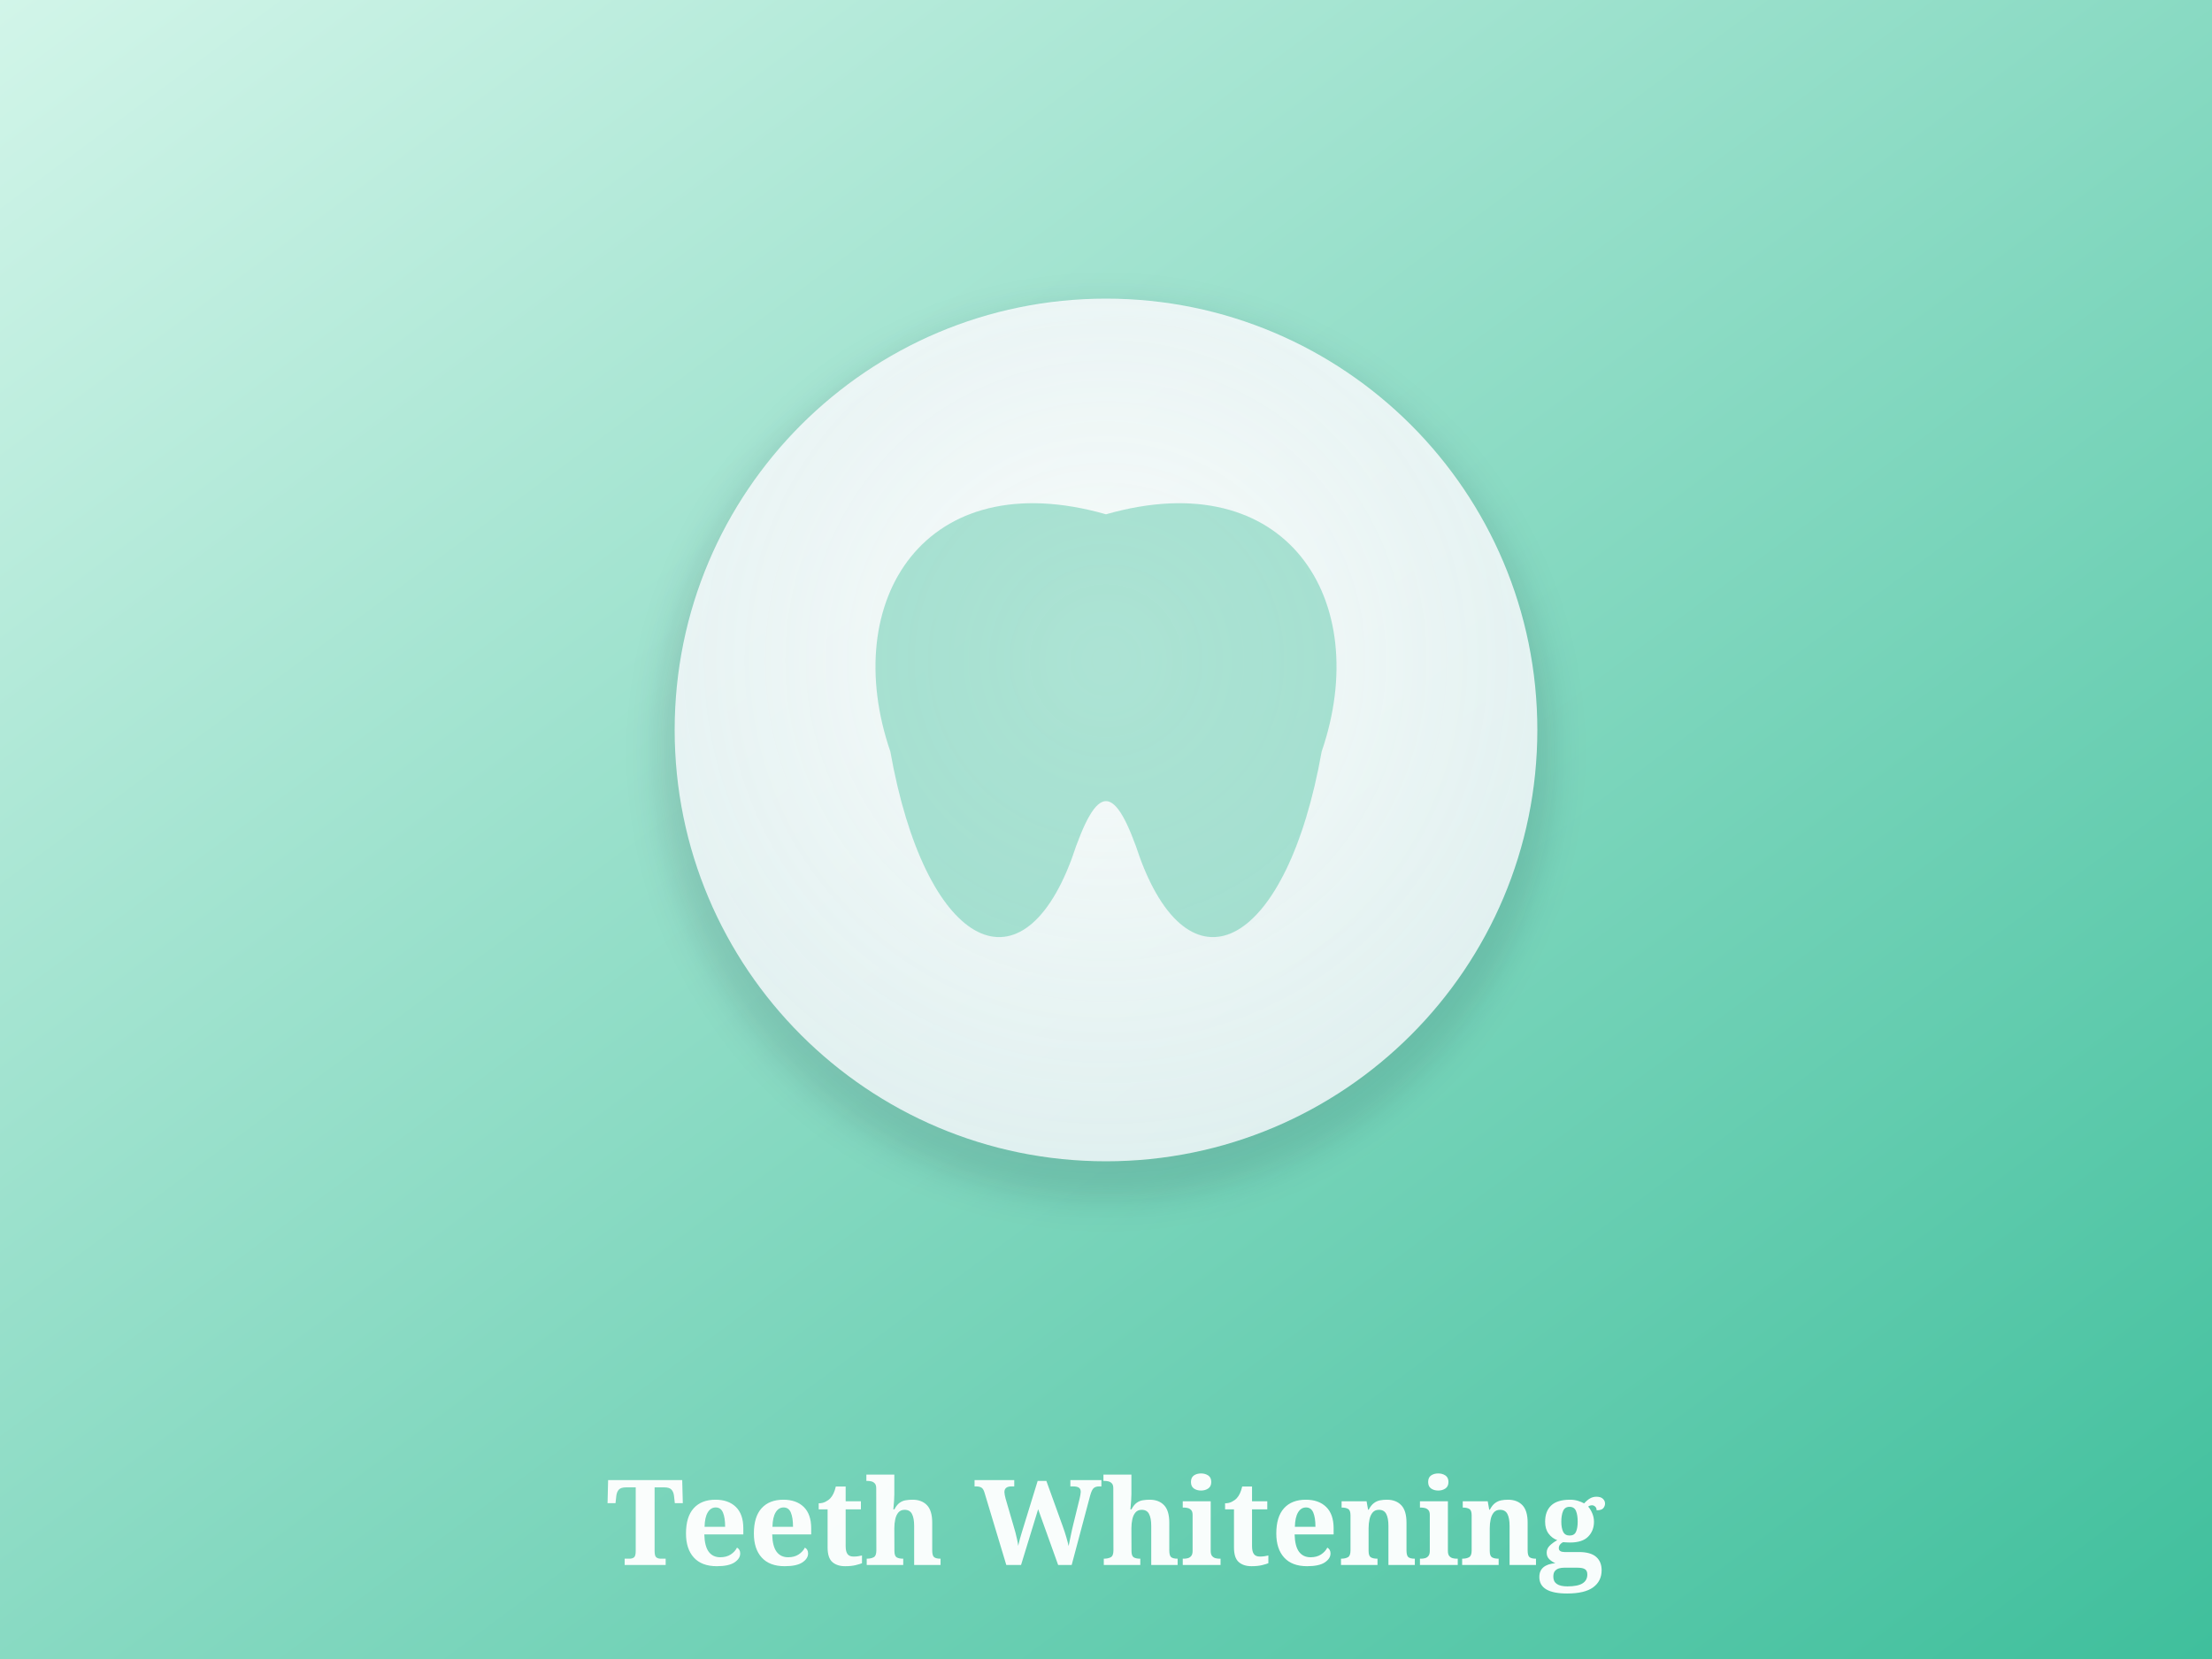
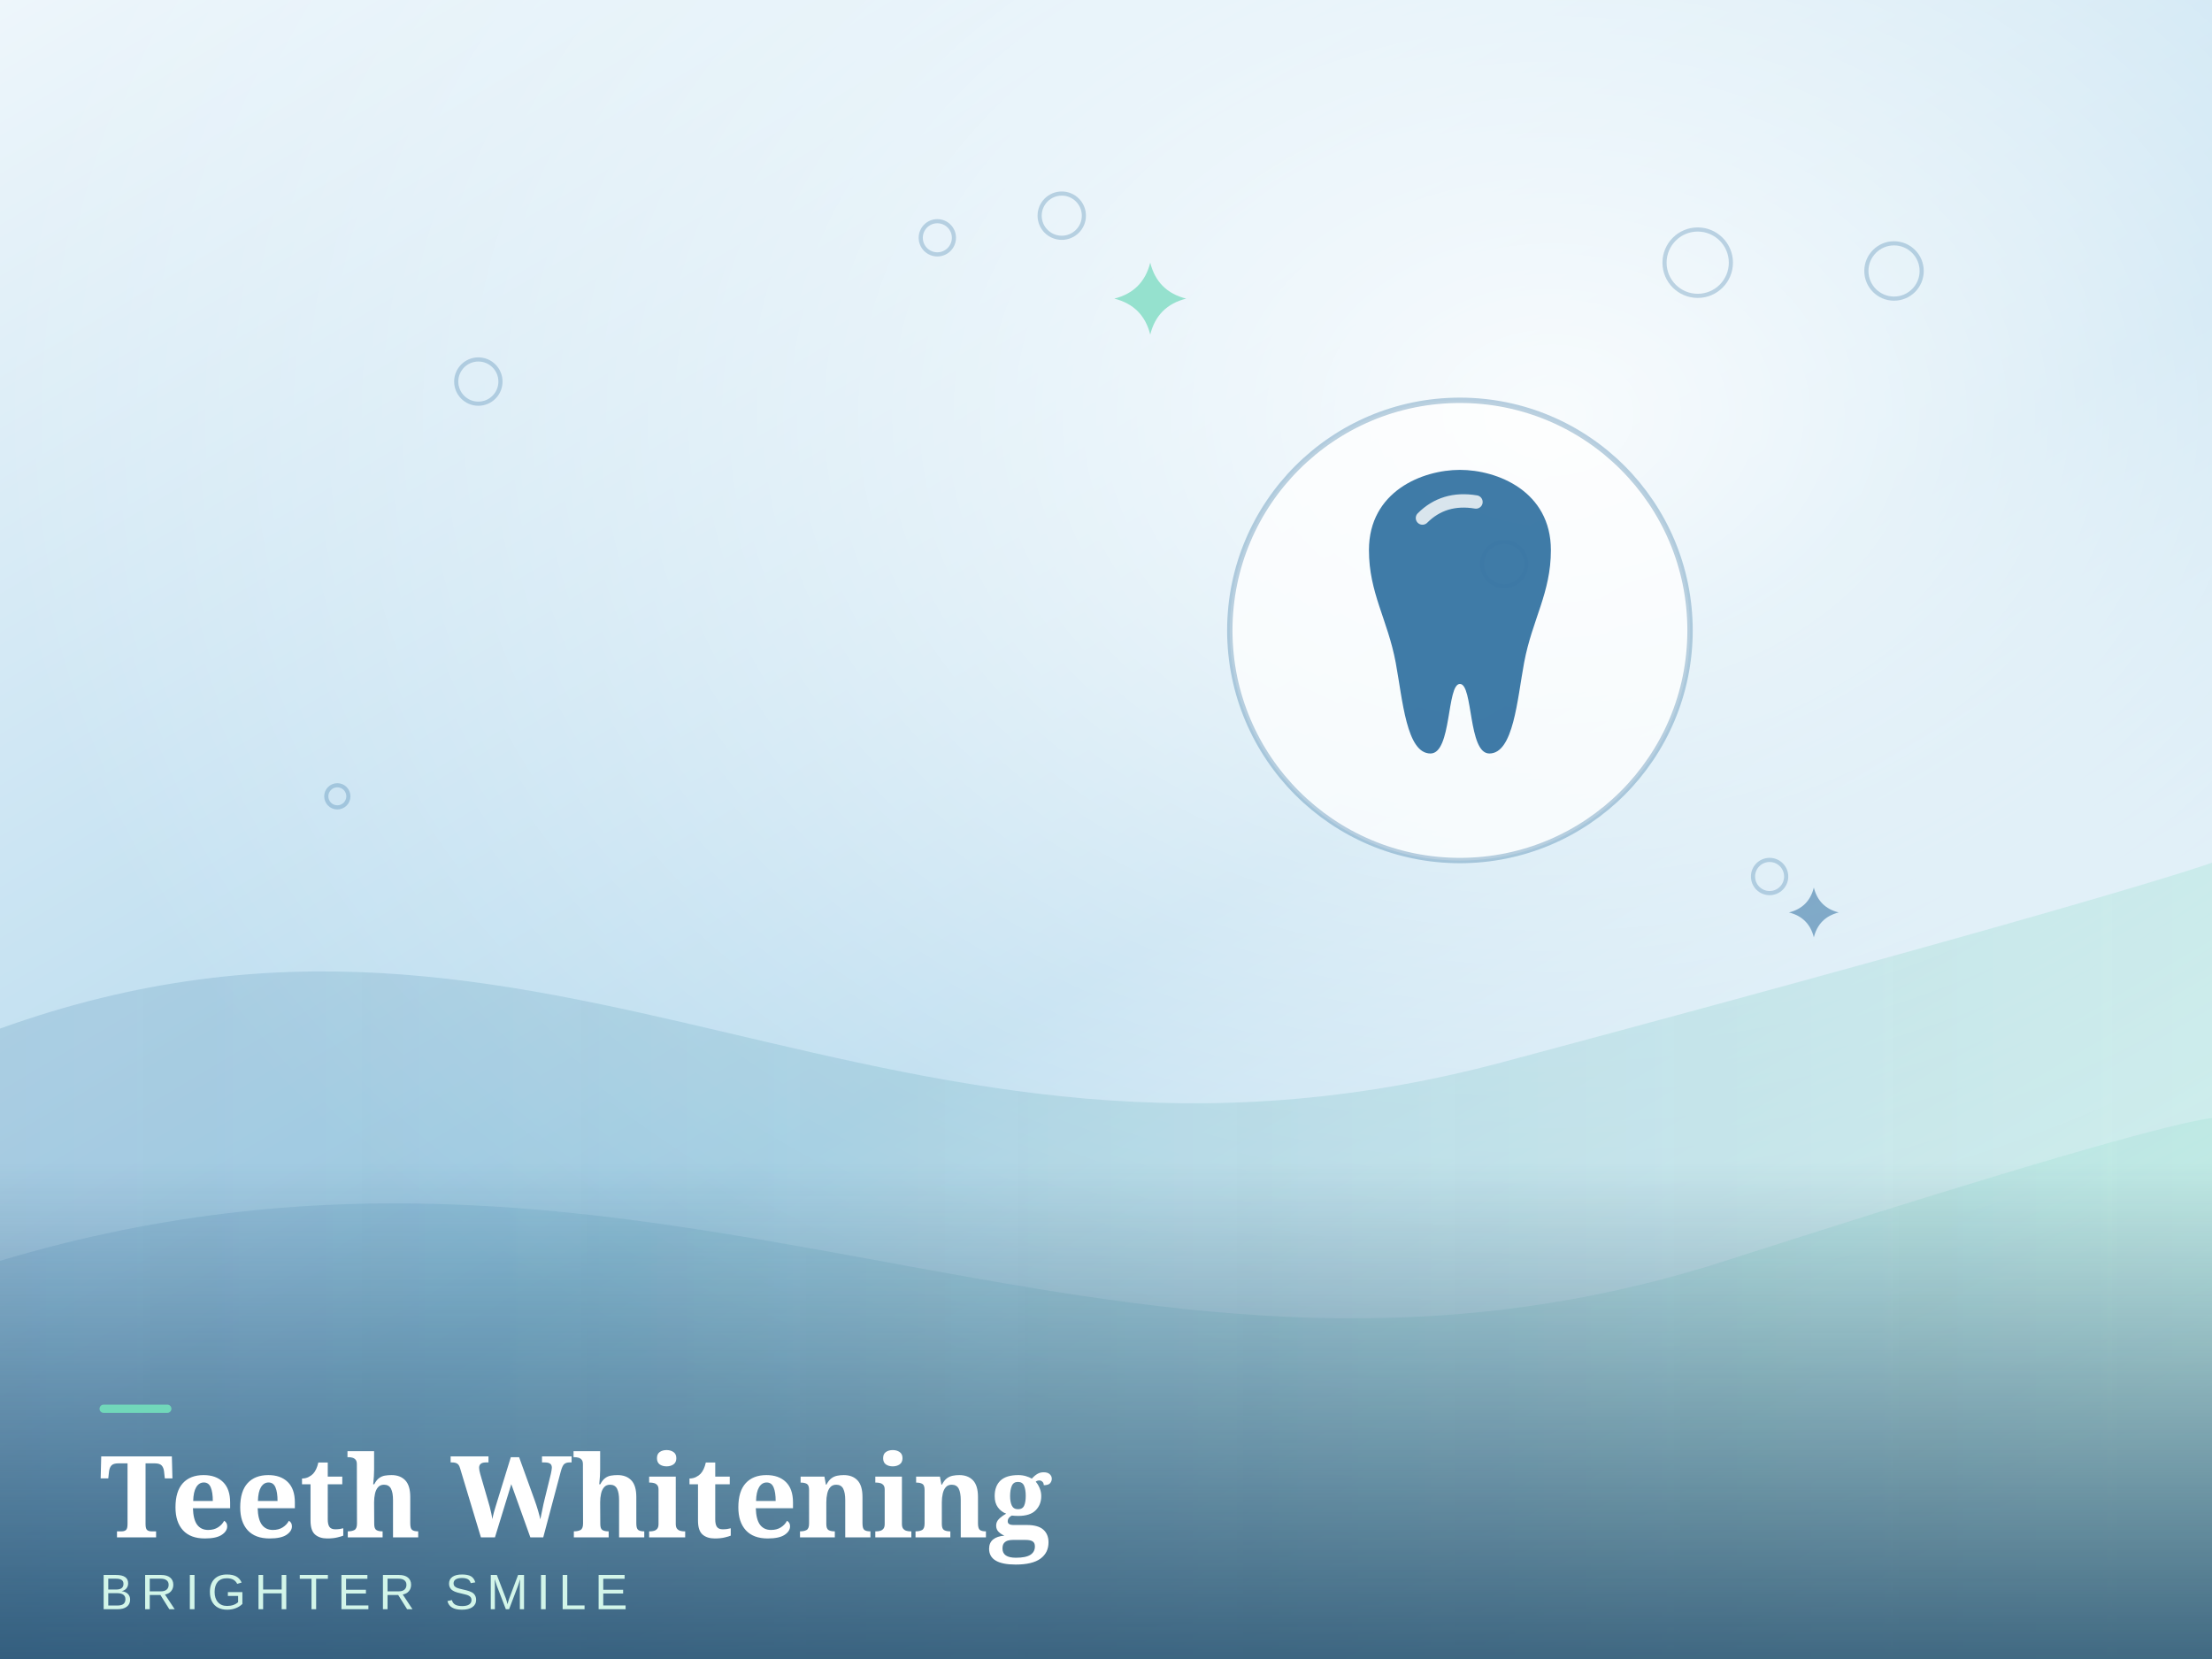
<svg xmlns="http://www.w3.org/2000/svg" width="800" height="600" viewBox="0 0 800 600" role="img" aria-label="Teeth Whitening">
  <defs>
-     <linearGradient id="bg" x1="0" y1="0" x2="1" y2="1">
-       <stop offset="0" stop-color="#d2f5e9" />
-       <stop offset="1" stop-color="#3fbf9c" />
+     <linearGradient id="bg68" x1="0" y1="0" x2="0.8" y2="1">
+       <stop offset="0" stop-color="#eef6fb" />
+       <stop offset="0.6" stop-color="#aed6ec" />
+       <stop offset="1" stop-color="#eef6fb" />
    </linearGradient>
-     <radialGradient id="disc" cx="0.5" cy="0.42" r="0.6">
-       <stop offset="0" stop-color="#fff" stop-opacity="0.95" />
-       <stop offset="1" stop-color="#f3f8fb" stop-opacity="0.85" />
+     <radialGradient id="glow68" cx="0.7" cy="0.25" r="0.7">
+       <stop offset="0" stop-color="#ffffff" stop-opacity="0.9" />
+       <stop offset="1" stop-color="#ffffff" stop-opacity="0" />
    </radialGradient>
-     <filter id="soft" x="-20%" y="-20%" width="140%" height="140%">
-       <feGaussianBlur stdDeviation="6" />
-     </filter>
+     <linearGradient id="wave68" x1="0" y1="0" x2="1" y2="0">
+       <stop offset="0" stop-color="#1f6498" stop-opacity="0.16" />
+       <stop offset="1" stop-color="#71d8ba" stop-opacity="0.2" />
+     </linearGradient>
+     <linearGradient id="fade68" x1="0" y1="0" x2="0" y2="1">
+       <stop offset="0" stop-color="#1c4566" stop-opacity="0" />
+       <stop offset="1" stop-color="#1c4566" stop-opacity="0.78" />
+     </linearGradient>
  </defs>
-   <rect width="800" height="600" fill="url(#bg)" />
-   <circle cx="400" cy="272" r="162" fill="#0f1f2b" opacity="0.12" filter="url(#soft)" />
-   <circle cx="400" cy="264" r="156" fill="url(#disc)" />
-   <g transform="translate(400 264)" opacity="0.9">
-     <path d="M0 -78 C -65.52 -96.72, -96.72 -46.8, -78 7.8 C -65.52 78, -31.2 96.72, -12.48 46.8 C -3.12 18.72, 3.12 18.72, 12.48 46.8 C 31.2 96.72, 65.52 78, 78 7.8 C 96.72 -46.8, 65.52 -96.72, 0 -78 Z" fill="#3fbf9c" opacity="0.45" />
+   <rect width="800" height="600" fill="url(#bg68)" />
+   <rect width="800" height="600" fill="url(#glow68)" />
+   <g>
+     <path d="M0 372 C 200 300, 320 444, 544 384 S 800 312, 800 312 V600 H0 Z" fill="url(#wave68)" />
+     <path d="M0 456 C 240 384, 400 528, 624 456 S 800 408, 800 408 V600 H0 Z" fill="url(#wave68)" opacity="0.8" />
  </g>
-   <text x="400" y="566" text-anchor="middle" font-family="Georgia, serif" font-size="43" font-weight="600" fill="#fff" opacity="0.96">Teeth Whitening</text>
+   <circle cx="173" cy="138" r="8" fill="none" stroke="#1f6498" stroke-opacity="0.25" stroke-width="1.5" />
+   <circle cx="339" cy="86" r="6" fill="none" stroke="#1f6498" stroke-opacity="0.25" stroke-width="1.5" />
+   <circle cx="640" cy="317" r="6" fill="none" stroke="#1f6498" stroke-opacity="0.25" stroke-width="1.5" />
+   <circle cx="384" cy="78" r="8" fill="none" stroke="#1f6498" stroke-opacity="0.25" stroke-width="1.5" />
+   <circle cx="614" cy="95" r="12" fill="none" stroke="#1f6498" stroke-opacity="0.25" stroke-width="1.5" />
+   <circle cx="685" cy="98" r="10" fill="none" stroke="#1f6498" stroke-opacity="0.25" stroke-width="1.5" />
+   <circle cx="122" cy="288" r="4" fill="none" stroke="#1f6498" stroke-opacity="0.25" stroke-width="1.5" />
+   <circle cx="544" cy="204" r="8" fill="none" stroke="#1f6498" stroke-opacity="0.25" stroke-width="1.5" />
+   <g transform="translate(528,228) scale(0.9677419)">
+     <circle cx="0" cy="0" r="86" fill="#ffffff" opacity="0.75" />
+     <circle cx="0" cy="0" r="86" fill="none" stroke="#1f6498" stroke-opacity="0.3" stroke-width="2" />
+     <path d="M-34 -30 c 0 -22 20 -30 34 -30 c 14 0 34 8 34 30 c 0 16 -7 26 -10 42 c -2.6 14 -4 34 -13 34 c -8 0 -6 -26 -11 -26 c -5 0 -3 26 -11 26 c -9 0 -10.4 -20 -13 -34 c -3 -16 -10 -26 -10 -42 Z" fill="#1f6498" opacity="0.85" />
+     <path d="M-14 -42 q 8 -8 20 -6" fill="none" stroke="#fff" stroke-width="5" stroke-linecap="round" opacity="0.8" />
+   </g>
+   <path d="M416 95 q 2.6 10.4 13 13 q -10.4 2.6 -13 13 q -2.6 -10.4 -13 -13 q 10.4 -2.6 13 -13 Z" fill="#71d8ba" opacity="0.7" />
+   <path d="M656 321 q 1.8 7.2 9 9 q -7.2 1.8 -9 9 q -1.8 -7.2 -9 -9 q 7.2 -1.8 9 -9 Z" fill="#1f6498" opacity="0.5" />
+   <g>
+     <rect x="0" y="420" width="800" height="180" fill="url(#fade68)" />
+     <rect x="36" y="508" width="26" height="3" rx="1.5" fill="#71d8ba" />
+     <text x="36" y="556" font-family="Georgia, serif" font-size="41" font-weight="600" fill="#ffffff">Teeth Whitening</text>
+     <text x="36" y="582" font-family="Arial, sans-serif" font-size="18" letter-spacing="3" fill="#d2f5e9">BRIGHTER SMILE</text>
+   </g>
</svg>
